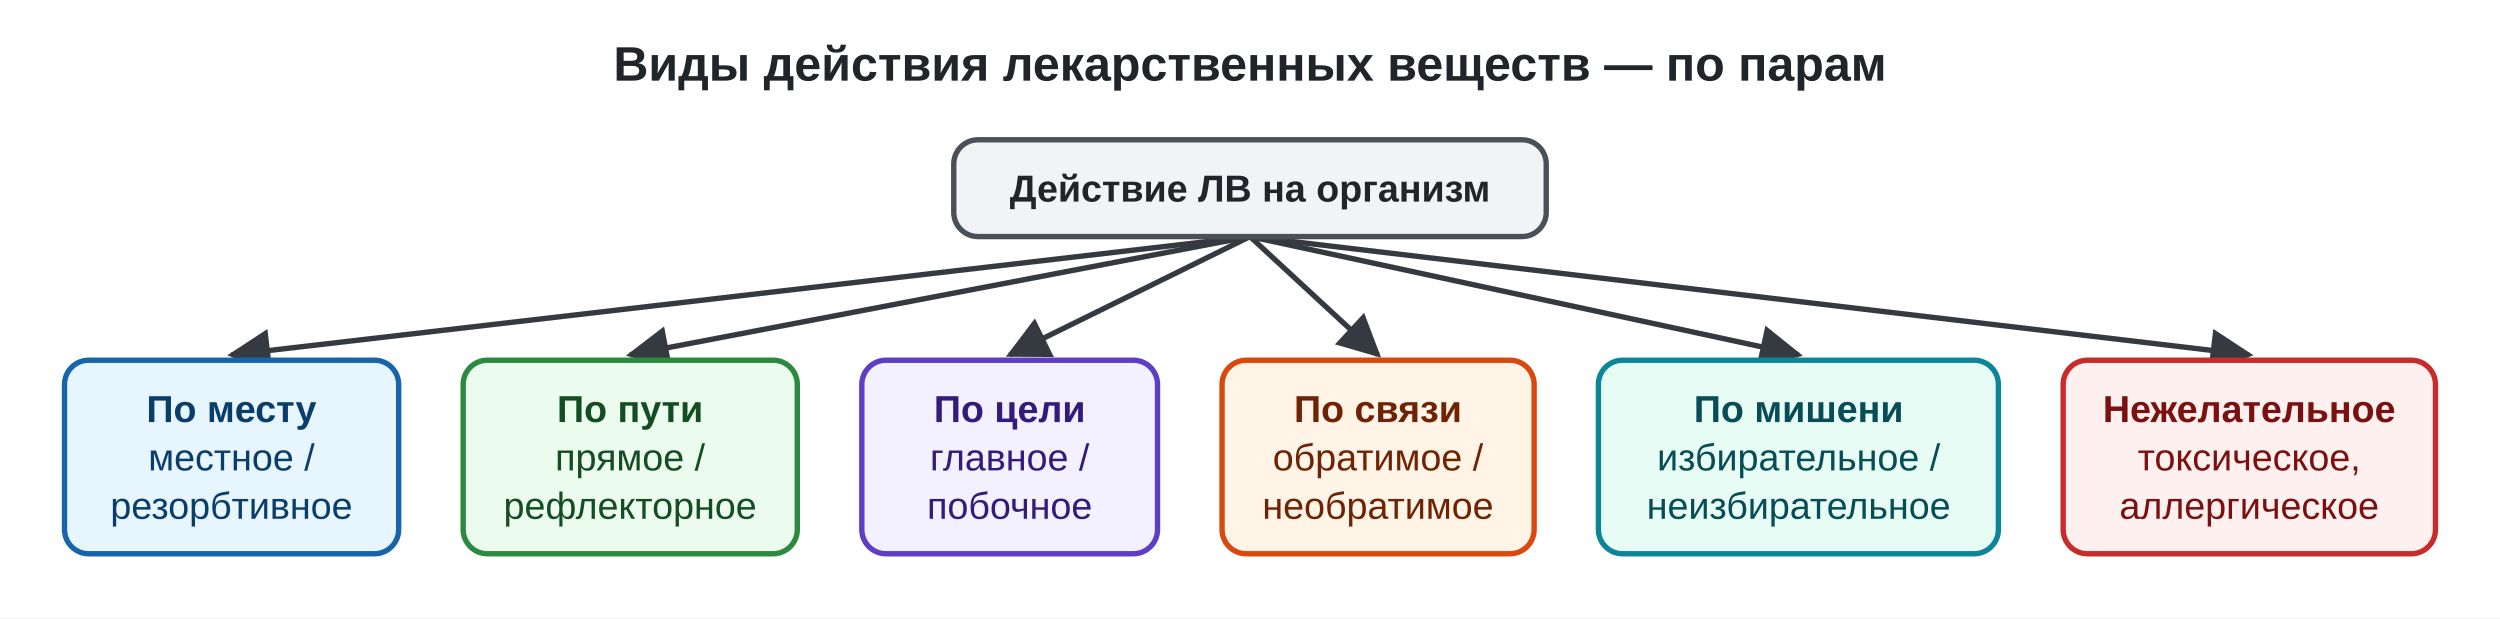
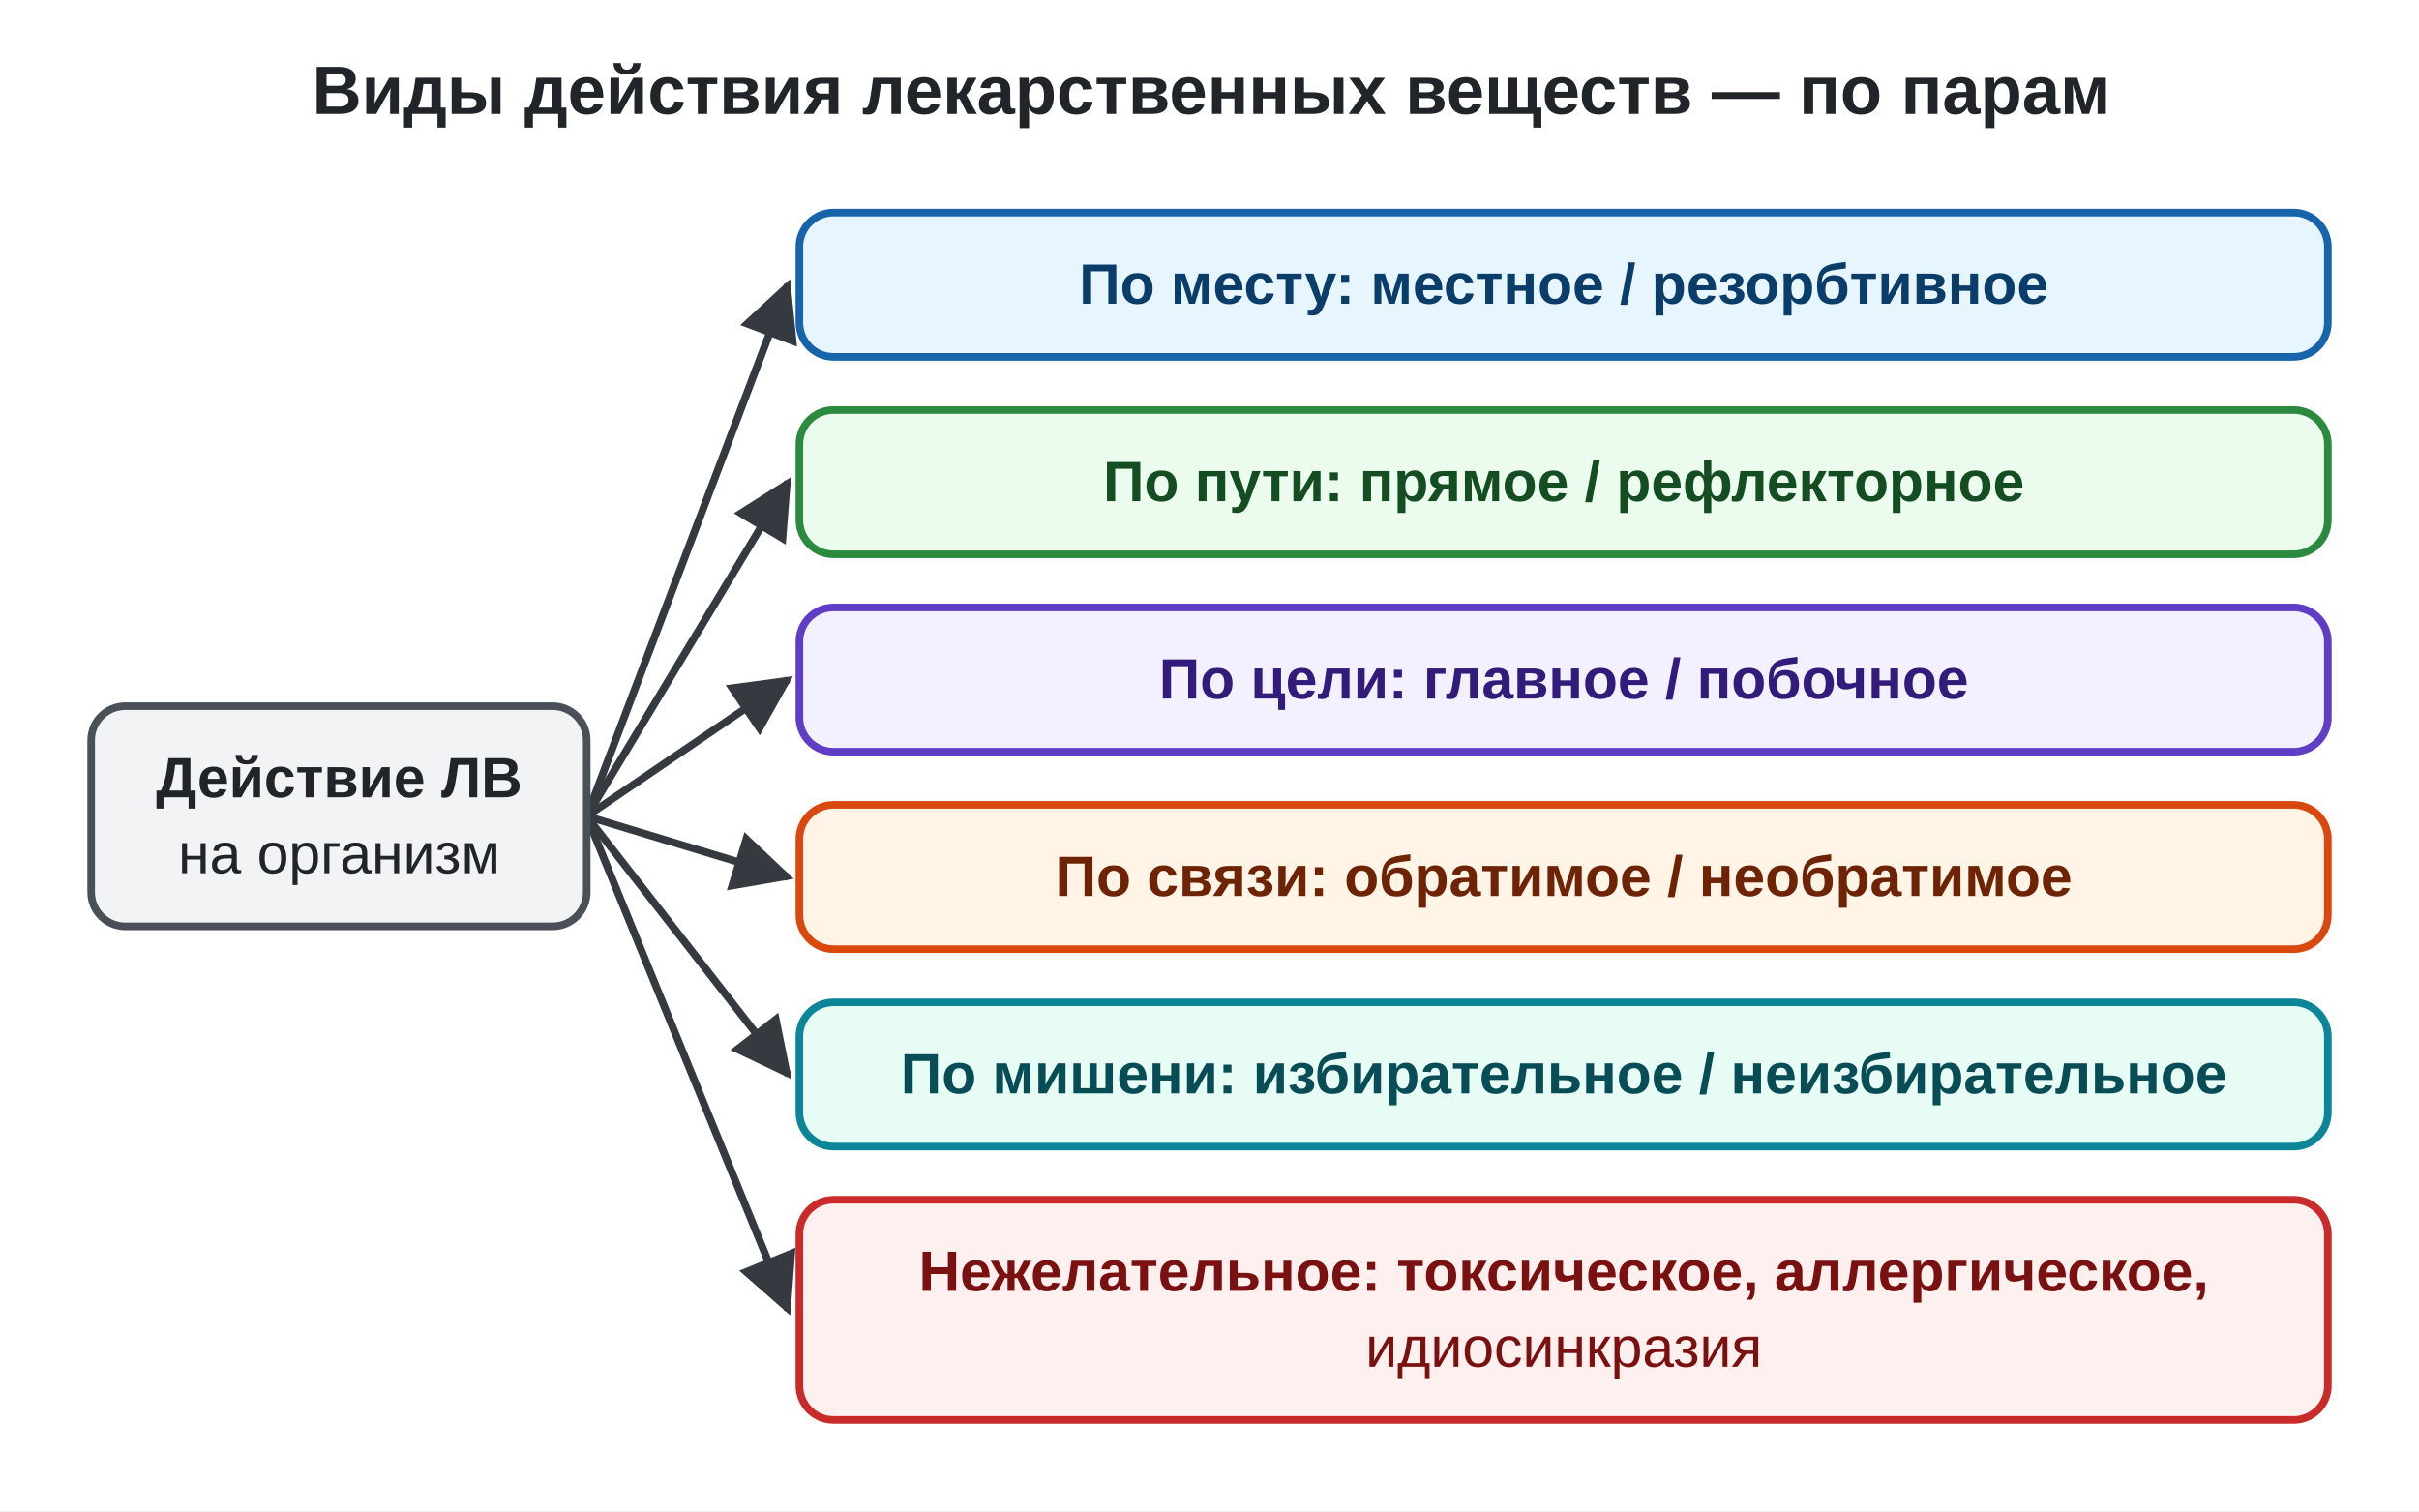
- <svg xmlns="http://www.w3.org/2000/svg" viewBox="0 0 930 230" font-family="Arial, Helvetica, sans-serif">
-   <rect width="930" height="230" fill="#ffffff" />
+ <svg xmlns="http://www.w3.org/2000/svg" viewBox="0 0 637 398" font-family="Arial, Helvetica, sans-serif">
+   <rect width="637" height="398" fill="#ffffff" />
  <defs>
    <marker id="ar" viewBox="0 0 10 10" refX="9" refY="5" markerWidth="8" markerHeight="8" orient="auto-start-reverse">
      <path d="M0,0 L10,5 L0,10 z" fill="#343a40" />
    </marker>
  </defs>
-   <text x="465" y="30" text-anchor="middle" font-size="18" font-weight="bold" fill="#212529">Виды действия лекарственных веществ — по парам</text>
-   <line x1="465.0" y1="88.0" x2="86.1" y2="132.0" stroke="#343a40" stroke-width="2" marker-end="url(#ar)" />
-   <line x1="465.0" y1="88.0" x2="234.4" y2="132.0" stroke="#343a40" stroke-width="2" marker-end="url(#ar)" />
-   <line x1="465.0" y1="88.0" x2="375.6" y2="132.0" stroke="#343a40" stroke-width="2" marker-end="url(#ar)" />
-   <line x1="465.0" y1="88.0" x2="512.6" y2="132.0" stroke="#343a40" stroke-width="2" marker-end="url(#ar)" />
-   <line x1="465.0" y1="88.0" x2="669.1" y2="132.0" stroke="#343a40" stroke-width="2" marker-end="url(#ar)" />
-   <line x1="465.0" y1="88.0" x2="836.7" y2="132.0" stroke="#343a40" stroke-width="2" marker-end="url(#ar)" />
-   <rect x="354.8" y="52.0" width="220.4" height="36.0" rx="9" fill="#f1f3f5" stroke="#495057" stroke-width="2" />
-   <text x="465.0" y="75.0" text-anchor="middle" font-size="14" font-weight="bold" fill="#212529">Действие ЛВ на организм</text>
-   <rect x="24.0" y="134.0" width="124.3" height="72.0" rx="9" fill="#e7f5ff" stroke="#1864ab" stroke-width="2" />
-   <text x="86.1" y="157.0" text-anchor="middle" font-size="14" font-weight="bold" fill="#0b3d6b">По месту</text>
-   <text x="86.1" y="175.0" text-anchor="middle" font-size="14" font-weight="normal" fill="#0b3d6b">местное /</text>
-   <text x="86.1" y="193.0" text-anchor="middle" font-size="14" font-weight="normal" fill="#0b3d6b">резорбтивное</text>
-   <rect x="172.3" y="134.0" width="124.3" height="72.0" rx="9" fill="#ebfbee" stroke="#2b8a3e" stroke-width="2" />
-   <text x="234.4" y="157.0" text-anchor="middle" font-size="14" font-weight="bold" fill="#154d22">По пути</text>
-   <text x="234.4" y="175.0" text-anchor="middle" font-size="14" font-weight="normal" fill="#154d22">прямое /</text>
-   <text x="234.4" y="193.0" text-anchor="middle" font-size="14" font-weight="normal" fill="#154d22">рефлекторное</text>
-   <rect x="320.6" y="134.0" width="110.0" height="72.0" rx="9" fill="#f3f0ff" stroke="#5f3dc4" stroke-width="2" />
-   <text x="375.6" y="157.0" text-anchor="middle" font-size="14" font-weight="bold" fill="#321b7a">По цели</text>
-   <text x="375.6" y="175.0" text-anchor="middle" font-size="14" font-weight="normal" fill="#321b7a">главное /</text>
-   <text x="375.6" y="193.0" text-anchor="middle" font-size="14" font-weight="normal" fill="#321b7a">побочное</text>
-   <rect x="454.6" y="134.0" width="116.1" height="72.0" rx="9" fill="#fff4e6" stroke="#d9480f" stroke-width="2" />
-   <text x="512.6" y="157.0" text-anchor="middle" font-size="14" font-weight="bold" fill="#6e2305">По связи</text>
-   <text x="512.6" y="175.0" text-anchor="middle" font-size="14" font-weight="normal" fill="#6e2305">обратимое /</text>
-   <text x="512.6" y="193.0" text-anchor="middle" font-size="14" font-weight="normal" fill="#6e2305">необратимое</text>
-   <rect x="594.6" y="134.0" width="148.8" height="72.0" rx="9" fill="#e6fcf5" stroke="#0c8599" stroke-width="2" />
-   <text x="669.1" y="157.0" text-anchor="middle" font-size="14" font-weight="bold" fill="#084c56">По мишени</text>
-   <text x="669.1" y="175.0" text-anchor="middle" font-size="14" font-weight="normal" fill="#084c56">избирательное /</text>
-   <text x="669.1" y="193.0" text-anchor="middle" font-size="14" font-weight="normal" fill="#084c56">неизбирательное</text>
-   <rect x="767.5" y="134.0" width="138.5" height="72.0" rx="9" fill="#fff0f0" stroke="#c92a2a" stroke-width="2" />
-   <text x="836.7" y="157.0" text-anchor="middle" font-size="14" font-weight="bold" fill="#7a1010">Нежелательное</text>
-   <text x="836.7" y="175.0" text-anchor="middle" font-size="14" font-weight="normal" fill="#7a1010">токсическое,</text>
-   <text x="836.7" y="193.0" text-anchor="middle" font-size="14" font-weight="normal" fill="#7a1010">аллергическое</text>
+   <text x="319" y="30" text-anchor="middle" font-size="18" font-weight="bold" fill="#212529">Виды действия лекарственных веществ — по парам</text>
+   <line x1="154.5" y1="215.0" x2="207.5" y2="75.0" stroke="#343a40" stroke-width="2" marker-end="url(#ar)" />
+   <line x1="154.5" y1="215.0" x2="207.5" y2="127.0" stroke="#343a40" stroke-width="2" marker-end="url(#ar)" />
+   <line x1="154.5" y1="215.0" x2="207.5" y2="179.0" stroke="#343a40" stroke-width="2" marker-end="url(#ar)" />
+   <line x1="154.5" y1="215.0" x2="207.5" y2="231.0" stroke="#343a40" stroke-width="2" marker-end="url(#ar)" />
+   <line x1="154.5" y1="215.0" x2="207.5" y2="283.0" stroke="#343a40" stroke-width="2" marker-end="url(#ar)" />
+   <line x1="154.5" y1="215.0" x2="207.5" y2="345.0" stroke="#343a40" stroke-width="2" marker-end="url(#ar)" />
+   <rect x="24.0" y="186.0" width="130.5" height="58.0" rx="9" fill="#f1f3f5" stroke="#495057" stroke-width="2" />
+   <text x="89.3" y="210.0" text-anchor="middle" font-size="15" font-weight="bold" fill="#212529">Действие ЛВ</text>
+   <text x="89.3" y="230.0" text-anchor="middle" font-size="15" font-weight="normal" fill="#212529">на организм</text>
+   <rect x="210.5" y="56.0" width="402.5" height="38.0" rx="9" fill="#e7f5ff" stroke="#1864ab" stroke-width="2" />
+   <text x="411.8" y="80.0" text-anchor="middle" font-size="15" font-weight="bold" fill="#0b3d6b">По месту: местное / резорбтивное</text>
+   <rect x="210.5" y="108.0" width="402.5" height="38.0" rx="9" fill="#ebfbee" stroke="#2b8a3e" stroke-width="2" />
+   <text x="411.8" y="132.0" text-anchor="middle" font-size="15" font-weight="bold" fill="#154d22">По пути: прямое / рефлекторное</text>
+   <rect x="210.5" y="160.0" width="402.5" height="38.0" rx="9" fill="#f3f0ff" stroke="#5f3dc4" stroke-width="2" />
+   <text x="411.8" y="184.0" text-anchor="middle" font-size="15" font-weight="bold" fill="#321b7a">По цели: главное / побочное</text>
+   <rect x="210.5" y="212.0" width="402.5" height="38.0" rx="9" fill="#fff4e6" stroke="#d9480f" stroke-width="2" />
+   <text x="411.8" y="236.0" text-anchor="middle" font-size="15" font-weight="bold" fill="#6e2305">По связи: обратимое / необратимое</text>
+   <rect x="210.5" y="264.0" width="402.5" height="38.0" rx="9" fill="#e6fcf5" stroke="#0c8599" stroke-width="2" />
+   <text x="411.8" y="288.0" text-anchor="middle" font-size="15" font-weight="bold" fill="#084c56">По мишени: избирательное / неизбирательное</text>
+   <rect x="210.5" y="316.0" width="402.5" height="58.0" rx="9" fill="#fff0f0" stroke="#c92a2a" stroke-width="2" />
+   <text x="411.8" y="340.0" text-anchor="middle" font-size="15" font-weight="bold" fill="#7a1010">Нежелательное: токсическое, аллергическое,</text>
+   <text x="411.8" y="360.0" text-anchor="middle" font-size="15" font-weight="normal" fill="#7a1010">идиосинкразия</text>
</svg>
